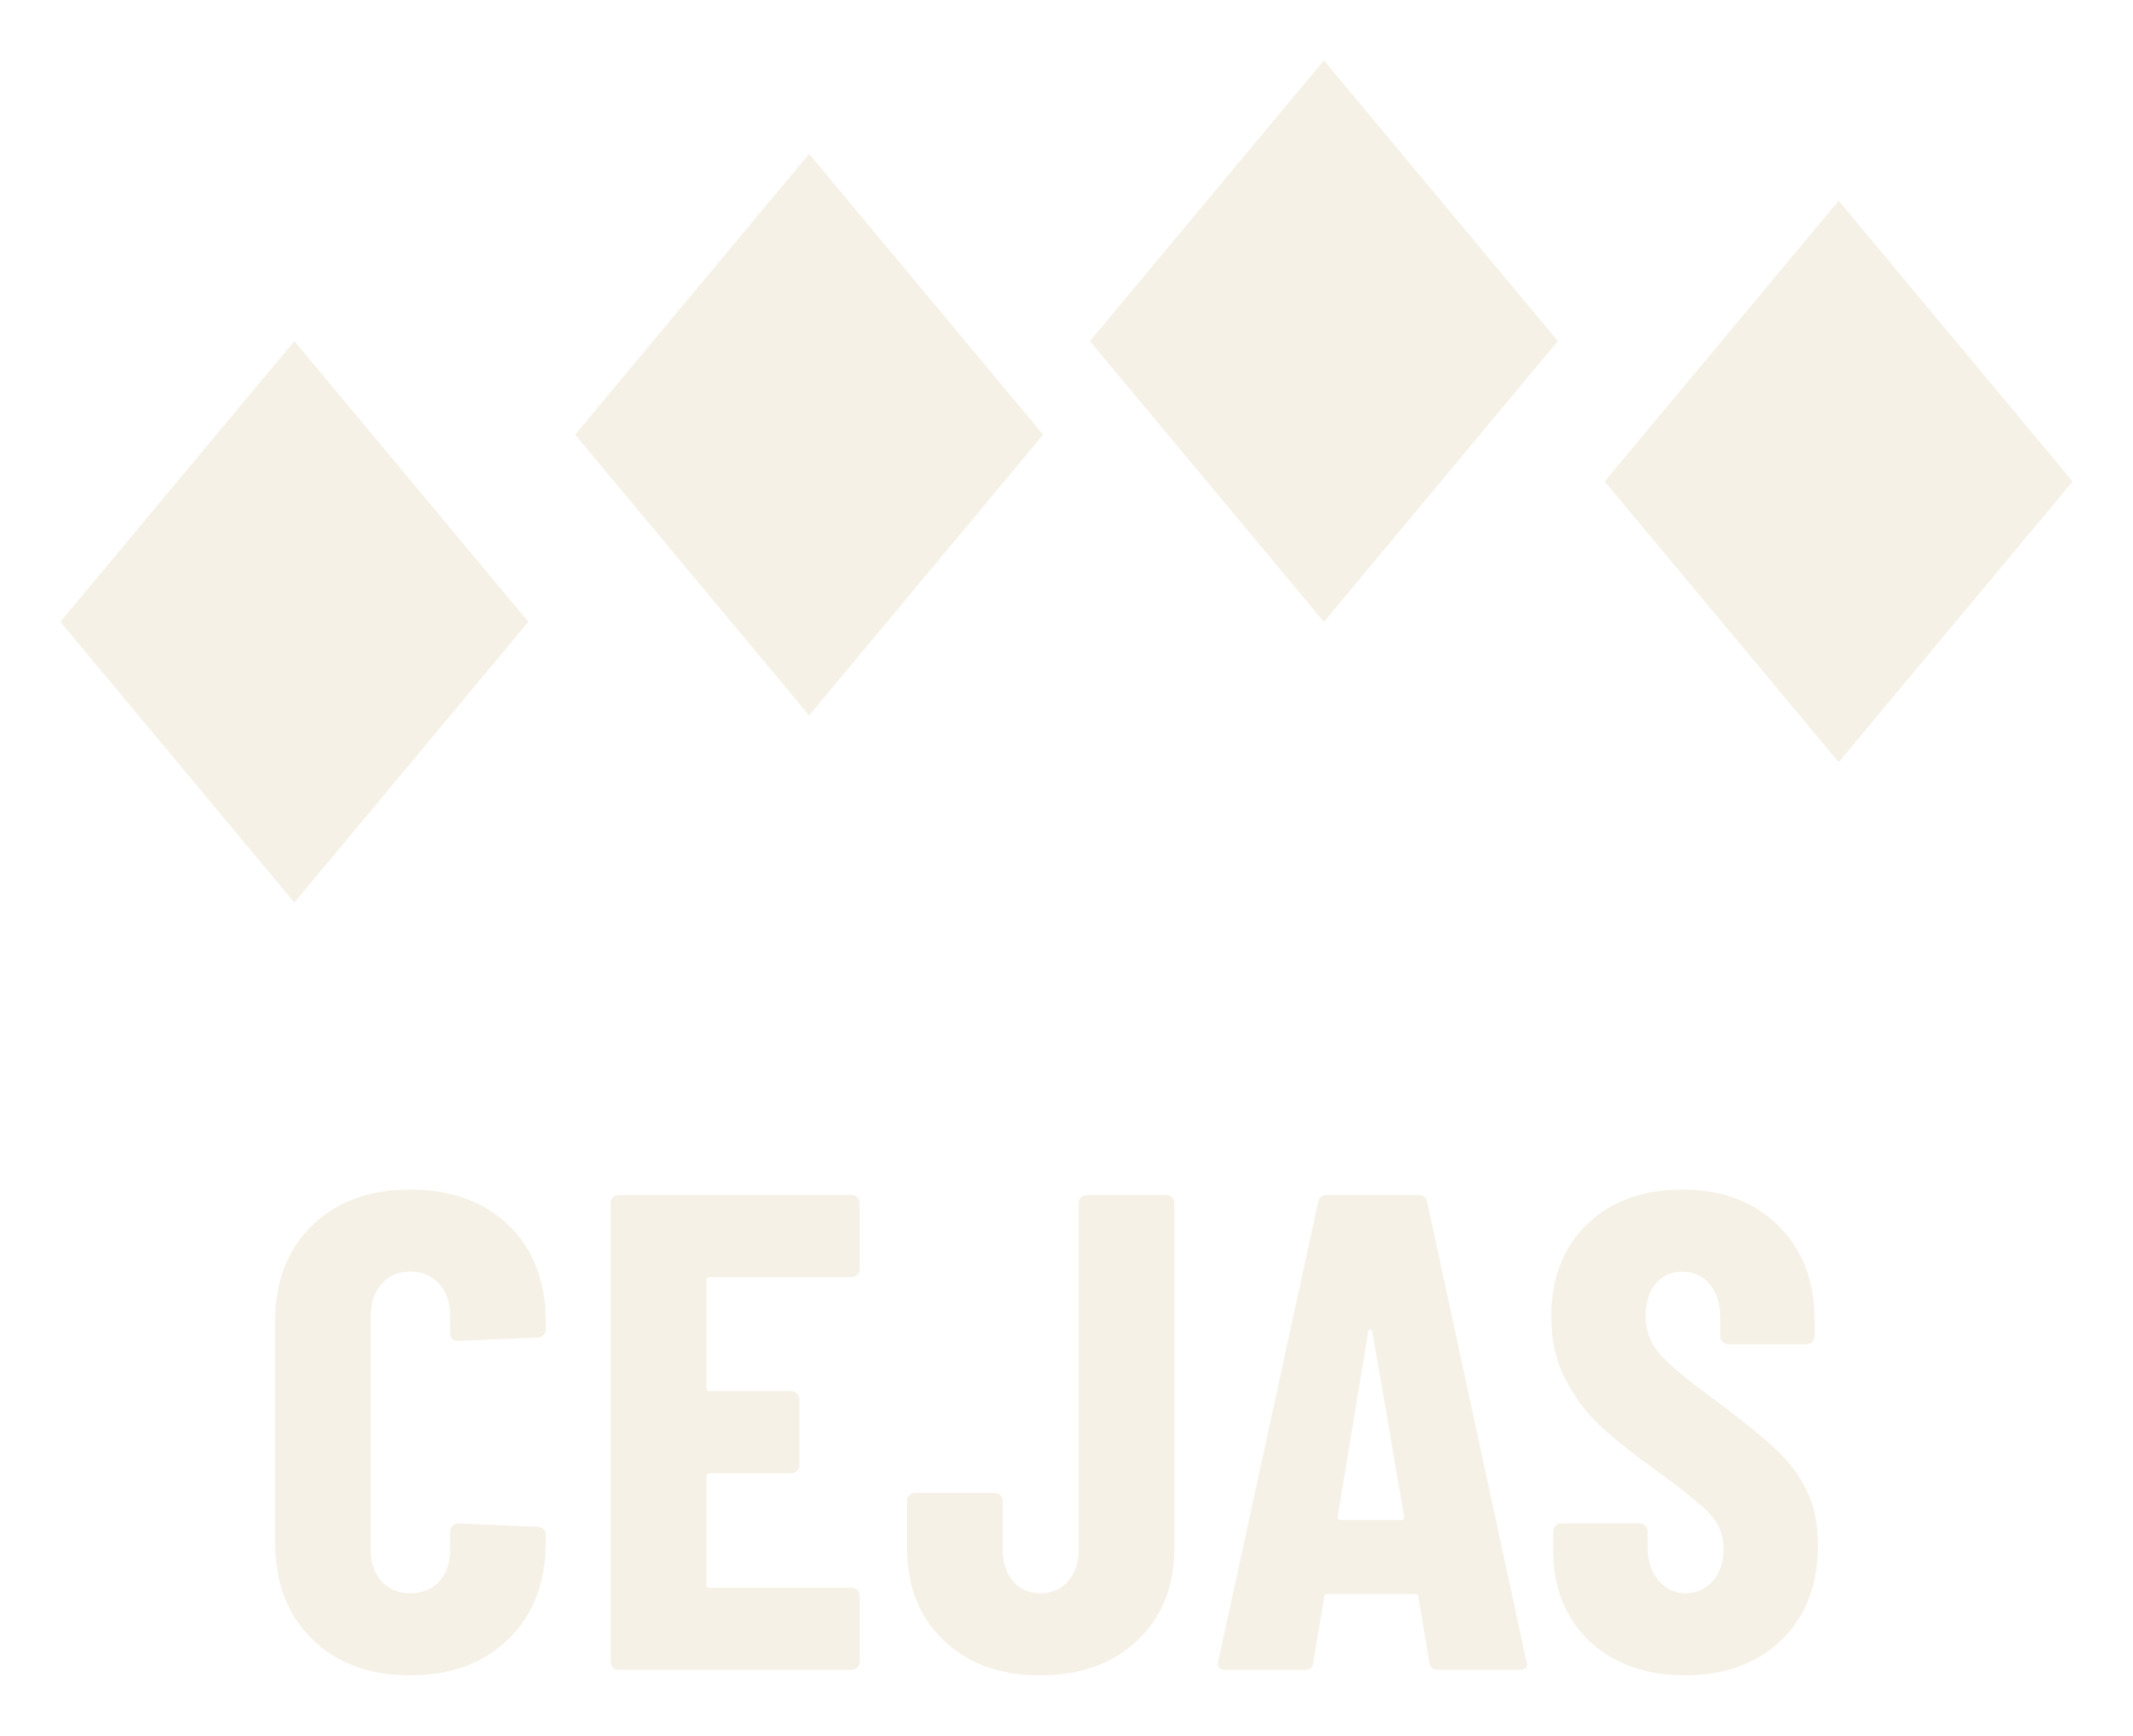
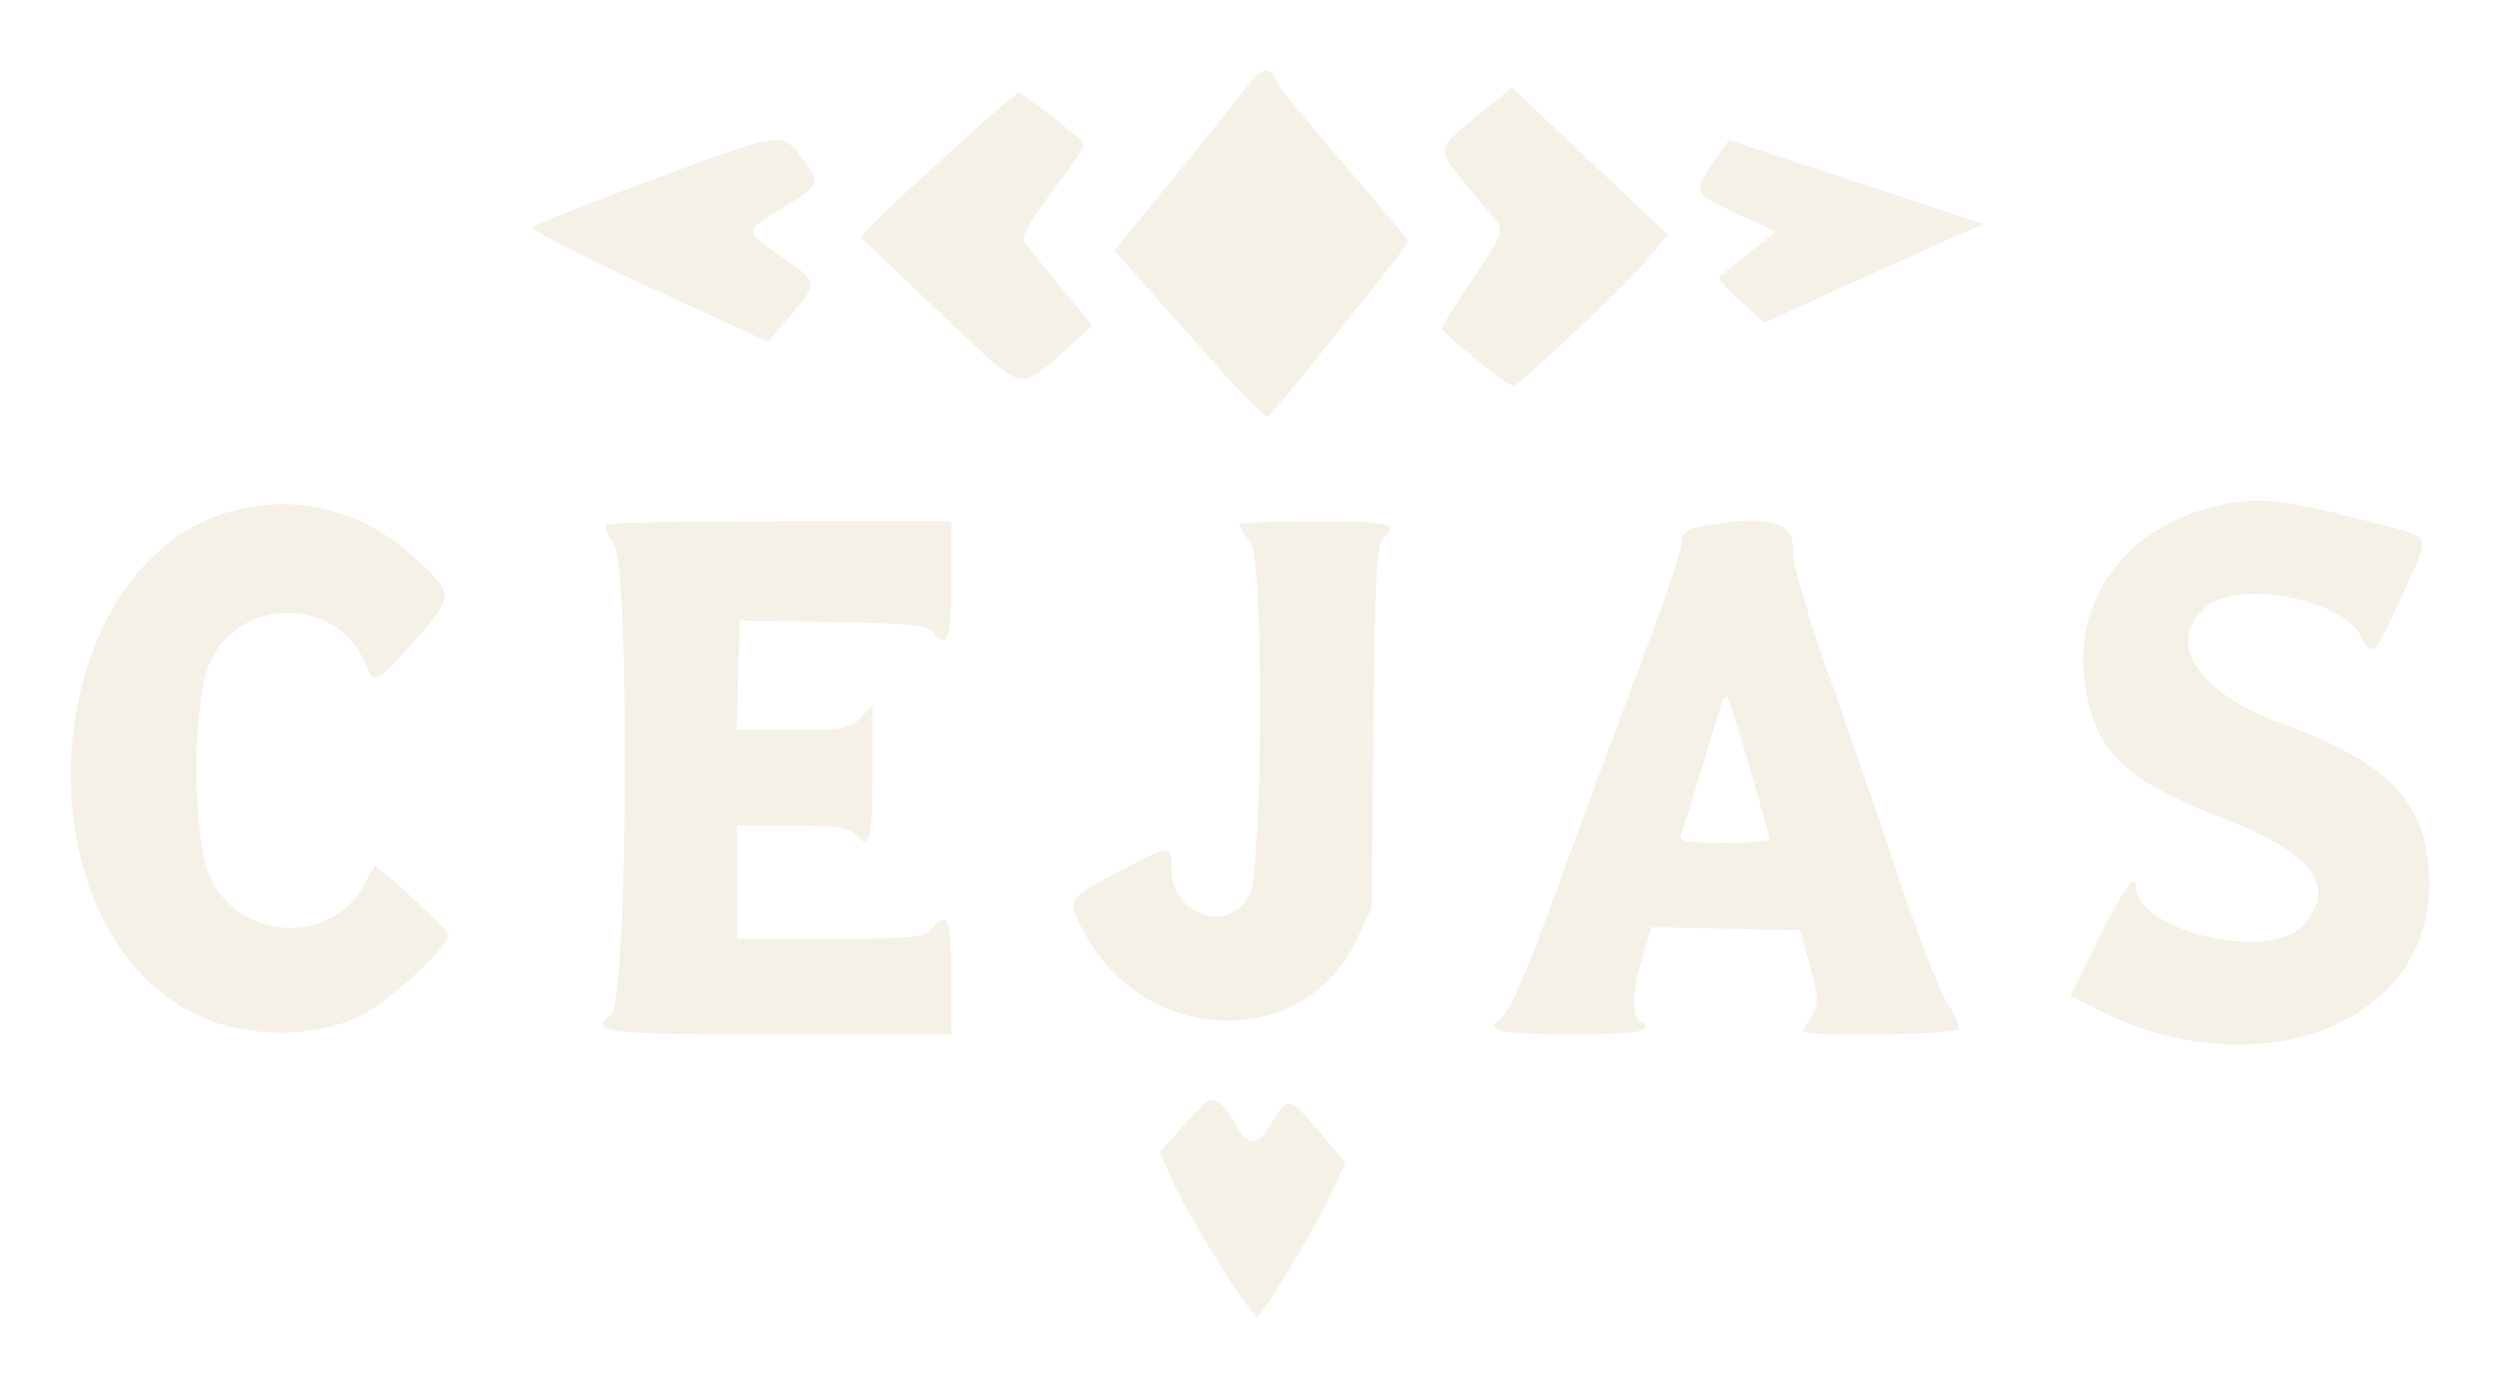
- <svg xmlns="http://www.w3.org/2000/svg" viewBox="5.42 29.42 91.16 74.19">
+ <svg xmlns="http://www.w3.org/2000/svg" viewBox="8.36 8.61 443.14 245.93">
  <g fill="#F6F1E6">
-     <path d="M8 56 L18 44 L28 56 L18 68 Z" />
-     <path d="M30 48 L40 36 L50 48 L40 60 Z" />
-     <path d="M52 44 L62 32 L72 44 L62 56 Z" />
-     <path d="M74 50 L84 38 L94 50 L84 62 Z" />
+     <path d="M 229 24.403 C 227.625 26.247, 221.861 33.446, 216.192 40.400 L 205.884 53.045 210.192 57.874 C 212.561 60.530, 218.521 67.245, 223.435 72.796 C 228.350 78.347, 232.717 82.675, 233.141 82.413 C 234.229 81.741, 258 52.131, 258 51.449 C 258 51.140, 252.938 45.047, 246.750 37.909 C 240.563 30.772, 235.094 24.047, 234.597 22.966 C 233.318 20.181, 231.872 20.553, 229 24.403 M 270.179 29.170 C 262.827 35.191, 262.882 34.836, 268.288 41.341 C 270.646 44.178, 273.136 47.239, 273.821 48.142 C 274.874 49.531, 274.212 51.032, 269.533 57.864 C 266.490 62.307, 264 66.334, 264 66.811 C 264 67.693, 275.507 77, 276.598 77 C 277.659 77, 296.838 58.904, 300.456 54.489 L 303.970 50.200 290.164 37.155 L 276.358 24.109 270.179 29.170 M 176.971 35.360 C 170.662 41.058, 164.474 46.838, 163.221 48.205 L 160.941 50.691 174.504 63.596 C 190.127 78.460, 188.910 78.023, 196.301 71.435 L 201.984 66.370 196.335 59.435 C 193.228 55.621, 190.302 51.998, 189.833 51.385 C 189.294 50.682, 191.184 47.394, 194.953 42.480 C 198.238 38.195, 200.731 34.374, 200.494 33.990 C 199.951 33.111, 189.470 25, 188.878 25 C 188.638 25, 183.279 29.662, 176.971 35.360 M 123.500 40.649 C 112.500 44.748, 103.154 48.447, 102.730 48.870 C 102.307 49.293, 111.525 54.036, 123.215 59.411 L 144.470 69.182 147.774 65.341 C 153.526 58.653, 153.528 58.696, 147.432 54.498 C 140.116 49.459, 140.127 49.675, 146.990 45.506 C 153.845 41.342, 153.937 41.096, 150.381 36.433 C 146.935 31.915, 146.941 31.915, 123.500 40.649 M 313.056 35.966 C 308.225 42.872, 308.191 42.750, 316.003 46.369 L 323.117 49.663 318.308 53.518 C 315.664 55.638, 313.295 57.531, 313.044 57.726 C 312.793 57.920, 314.493 59.821, 316.822 61.950 L 321.057 65.821 333.278 60.266 C 340 57.211, 348.748 53.268, 352.718 51.505 L 359.937 48.298 337.383 40.865 L 314.829 33.431 313.056 35.966 M 400.033 98.601 C 384.481 102.780, 375.573 115.585, 377.970 130.314 C 379.869 141.986, 384.939 146.863, 402.123 153.548 C 418.364 159.866, 422.724 165.559, 416.691 172.573 C 410.994 179.196, 387 173.722, 387 165.798 C 387 163.040, 384.504 166.529, 380.185 175.325 L 375.361 185.149 380.187 187.595 C 408.292 201.837, 438.956 190.308, 438.956 165.500 C 438.956 151.180, 432.451 144.058, 412.787 136.847 C 397.595 131.275, 391.912 122.174, 399.750 115.968 C 405.575 111.355, 423.678 114.946, 426.805 121.335 C 428.768 125.346, 429.347 124.798, 433.975 114.555 C 439.210 102.969, 439.431 104.018, 431.293 101.839 C 412.860 96.904, 408.160 96.417, 400.033 98.601 M 50.438 98.938 C 14.784 107.472, 9.982 173.270, 43.880 188.805 C 52.206 192.621, 64.264 192.593, 72.112 188.741 C 77.519 186.086, 88.511 175.866, 87.826 174.130 C 87.377 172.989, 74.992 161.635, 74.719 162.114 C 74.599 162.326, 73.758 163.850, 72.851 165.500 C 67.173 175.833, 51.878 175.548, 46.005 165 C 42.430 158.578, 42.209 133.294, 45.662 125.821 C 51.015 114.240, 68.206 114.426, 73.049 126.117 C 74.684 130.066, 74.961 129.939, 81.958 122.048 C 89.104 113.987, 89.095 113.865, 80.762 106.569 C 72.252 99.118, 61.251 96.349, 50.438 98.938 M 115.720 101.613 C 115.383 101.950, 116.008 103.444, 117.108 104.932 C 120.083 108.956, 119.659 186.316, 116.650 188.515 C 112.431 191.598, 115.882 192, 146.559 192 L 177 192 177 182.059 C 177 171.548, 176.392 169.894, 173.688 173.051 C 172.159 174.837, 170.637 175, 155.510 175 L 139 175 139 165 L 139 155 148.878 155 C 156.438 155, 159.047 155.352, 160 156.500 C 162.505 159.519, 163 157.756, 163 145.811 L 163 133.623 160.961 135.811 C 159.126 137.781, 157.921 138, 148.925 138 L 138.928 138 139.214 128.314 L 139.500 118.629 156 118.871 C 168.987 119.061, 172.736 119.420, 173.610 120.557 C 176.251 123.990, 177 121.990, 177 111.500 L 177 101 146.667 101 C 129.983 101, 116.057 101.276, 115.720 101.613 M 228 101.592 C 228 101.918, 228.920 103.354, 230.044 104.783 C 232.398 107.776, 232.199 162.850, 229.818 167.377 C 226.190 174.273, 216 170.710, 216 162.545 C 216 158.148, 216.137 158.140, 206.781 163.043 C 197.200 168.064, 197.283 167.911, 200.689 174.174 C 211.569 194.180, 239.656 194.767, 248.837 175.181 L 251.500 169.500 251.812 137.321 C 252.069 110.834, 252.379 104.930, 253.562 103.948 C 256.548 101.470, 254.625 101, 241.500 101 C 234.075 101, 228 101.267, 228 101.592 M 310 101.882 C 307.134 102.388, 306.484 102.953, 306.410 105 C 306.361 106.375, 303.064 116.050, 299.085 126.500 C 295.106 136.950, 288.945 153.533, 285.394 163.351 C 278.820 181.527, 275.841 188.362, 273.998 189.501 C 271.215 191.221, 275.286 192, 287.059 192 C 298.839 192, 301.981 191.342, 299 189.500 C 297.555 188.607, 297.770 184.137, 299.547 178.153 L 301.095 172.943 314.284 173.221 L 327.473 173.500 329.214 179.959 C 330.763 185.702, 330.792 186.668, 329.478 188.674 C 328.665 189.915, 328 191.170, 328 191.465 C 328 192.418, 354.863 192.031, 355.458 191.069 C 355.774 190.557, 354.978 188.583, 353.689 186.683 C 352.400 184.784, 348.720 175.415, 345.511 165.865 C 342.302 156.314, 336.582 139.725, 332.801 129 C 328.886 117.896, 326.030 108.202, 326.168 106.486 C 326.607 101.007, 322.144 99.736, 310 101.882 M 313.598 133.107 C 313.350 133.873, 311.756 139.098, 310.055 144.719 C 308.353 150.339, 306.697 155.627, 306.374 156.469 C 305.876 157.766, 307.024 158, 313.893 158 C 318.352 158, 322 157.747, 322 157.439 C 322 156.296, 315.024 132.691, 314.544 132.211 C 314.271 131.938, 313.845 132.341, 313.598 133.107 M 222.397 203.807 C 221.827 204.188, 219.691 206.369, 217.651 208.654 L 213.940 212.808 216.392 218.351 C 219.054 224.370, 230.074 241.987, 231.183 241.995 C 232.097 242.002, 241.329 226.647, 244.415 219.987 L 246.876 214.674 242.317 209.337 C 236.928 203.030, 236.553 202.948, 233.867 207.500 C 231.368 211.736, 229.534 211.934, 227.592 208.177 C 225.748 204.612, 223.731 202.915, 222.397 203.807" stroke="none" fill="#F6F1E6" fill-rule="evenodd" />
  </g>
-   <path fill="#F6F1E6" d="M22.946 101.032Q20.336 101.032 18.756 99.48Q17.175 97.929 17.175 95.319L17.175 95.319L17.175 85.923Q17.175 83.342 18.756 81.805Q20.336 80.268 22.946 80.268L22.946 80.268Q25.585 80.268 27.166 81.805Q28.746 83.342 28.746 85.923L28.746 85.923L28.746 86.242Q28.746 86.387 28.645 86.489Q28.543 86.59 28.398 86.59L28.398 86.59L25.005 86.735Q24.657 86.735 24.657 86.416L24.657 86.416L24.657 85.662Q24.657 84.821 24.193 84.299Q23.729 83.777 22.946 83.777L22.946 83.777Q22.192 83.777 21.728 84.299Q21.264 84.821 21.264 85.662L21.264 85.662L21.264 95.667Q21.264 96.508 21.728 97.016Q22.192 97.523 22.946 97.523L22.946 97.523Q23.729 97.523 24.193 97.016Q24.657 96.508 24.657 95.667L24.657 95.667L24.657 94.884Q24.657 94.739 24.759 94.638Q24.86 94.536 25.005 94.536L25.005 94.536L28.398 94.681Q28.543 94.681 28.645 94.782Q28.746 94.884 28.746 95.029L28.746 95.029L28.746 95.319Q28.746 97.929 27.151 99.48Q25.556 101.032 22.946 101.032L22.946 101.032" />
-   <path fill="#F6F1E6" transform="translate(0.600 0)" d="M41.564 83.661Q41.564 83.806 41.463 83.907Q41.361 84.009 41.216 84.009L41.216 84.009L35.155 84.009Q35.011 84.009 35.011 84.154L35.011 84.154L35.011 88.736Q35.011 88.881 35.155 88.881L35.155 88.881L38.636 88.881Q38.78 88.881 38.882 88.983Q38.983 89.084 38.983 89.229L38.983 89.229L38.983 92.042Q38.983 92.187 38.882 92.288Q38.78 92.39 38.636 92.39L38.636 92.39L35.155 92.39Q35.011 92.39 35.011 92.535L35.011 92.535L35.011 97.146Q35.011 97.291 35.155 97.291L35.155 97.291L41.216 97.291Q41.361 97.291 41.463 97.392Q41.564 97.494 41.564 97.639L41.564 97.639L41.564 100.452Q41.564 100.597 41.463 100.698Q41.361 100.8 41.216 100.8L41.216 100.8L31.269 100.8Q31.124 100.8 31.023 100.698Q30.921 100.597 30.921 100.452L30.921 100.452L30.921 80.848Q30.921 80.703 31.023 80.601Q31.124 80.5 31.269 80.5L31.269 80.5L41.216 80.5Q41.361 80.5 41.463 80.601Q41.564 80.703 41.564 80.848L41.564 80.848L41.564 83.661" />
-   <path fill="#F6F1E6" transform="translate(1.200 0)" d="M48.669 101.032Q46.117 101.032 44.551 99.538Q42.985 98.045 42.985 95.58L42.985 95.58L42.985 93.579Q42.985 93.434 43.087 93.332Q43.188 93.231 43.333 93.231L43.333 93.231L46.726 93.231Q46.871 93.231 46.973 93.332Q47.074 93.434 47.074 93.579L47.074 93.579L47.074 95.638Q47.074 96.479 47.509 97.001Q47.944 97.523 48.669 97.523L48.669 97.523Q49.423 97.523 49.873 97.001Q50.322 96.479 50.322 95.638L50.322 95.638L50.322 80.848Q50.322 80.703 50.424 80.601Q50.525 80.5 50.67 80.5L50.67 80.5L54.063 80.5Q54.209 80.5 54.31 80.601Q54.411 80.703 54.411 80.848L54.411 80.848L54.411 95.58Q54.411 98.045 52.831 99.538Q51.25 101.032 48.669 101.032L48.669 101.032" />
-   <path fill="#F6F1E6" transform="translate(1.800 0)" d="M65.084 100.8Q64.736 100.8 64.707 100.481L64.707 100.481L64.243 97.697Q64.243 97.552 64.069 97.552L64.069 97.552L60.386 97.552Q60.212 97.552 60.212 97.697L60.212 97.697L59.748 100.481Q59.718 100.8 59.37 100.8L59.37 100.8L55.977 100.8Q55.601 100.8 55.688 100.423L55.688 100.423L59.951 80.819Q60.008 80.5 60.328 80.5L60.328 80.5L64.243 80.5Q64.561 80.5 64.62 80.819L64.62 80.819L68.853 100.423L68.883 100.539Q68.883 100.8 68.564 100.8L68.564 100.8L65.084 100.8M60.791 94.246Q60.791 94.391 60.907 94.391L60.907 94.391L63.517 94.391Q63.663 94.391 63.633 94.246L63.633 94.246L62.27 86.329Q62.242 86.242 62.184 86.242Q62.126 86.242 62.096 86.329L62.096 86.329L60.791 94.246" />
-   <path fill="#F6F1E6" transform="translate(2.400 0)" d="M75.031 101.032Q73.349 101.032 72.073 100.365Q70.797 99.698 70.101 98.495Q69.405 97.291 69.405 95.725L69.405 95.725L69.405 94.884Q69.405 94.739 69.506 94.638Q69.608 94.536 69.753 94.536L69.753 94.536L73.088 94.536Q73.233 94.536 73.334 94.638Q73.436 94.739 73.436 94.884L73.436 94.884L73.436 95.522Q73.436 96.421 73.9 96.972Q74.364 97.523 75.06 97.523L75.06 97.523Q75.756 97.523 76.22 97.001Q76.684 96.479 76.684 95.638L76.684 95.638Q76.684 94.768 76.104 94.144Q75.524 93.521 73.842 92.303L73.842 92.303Q72.392 91.259 71.493 90.447Q70.594 89.635 69.956 88.446Q69.318 87.257 69.318 85.691L69.318 85.691Q69.318 83.226 70.855 81.747Q72.392 80.268 74.915 80.268L74.915 80.268Q77.467 80.268 79.018 81.805Q80.57 83.342 80.57 85.836L80.57 85.836L80.57 86.532Q80.57 86.677 80.468 86.778Q80.367 86.88 80.222 86.88L80.222 86.88L76.887 86.88Q76.742 86.88 76.64 86.778Q76.539 86.677 76.539 86.532L76.539 86.532L76.539 85.749Q76.539 84.85 76.089 84.314Q75.64 83.777 74.915 83.777L74.915 83.777Q74.219 83.777 73.784 84.284Q73.349 84.792 73.349 85.691L73.349 85.691Q73.349 86.561 73.9 87.228Q74.451 87.895 76.075 89.084L76.075 89.084Q77.873 90.418 78.786 91.245Q79.7 92.071 80.207 93.072Q80.715 94.072 80.715 95.464L80.715 95.464Q80.715 98.016 79.149 99.524Q77.583 101.032 75.031 101.032L75.031 101.032" />
</svg>
